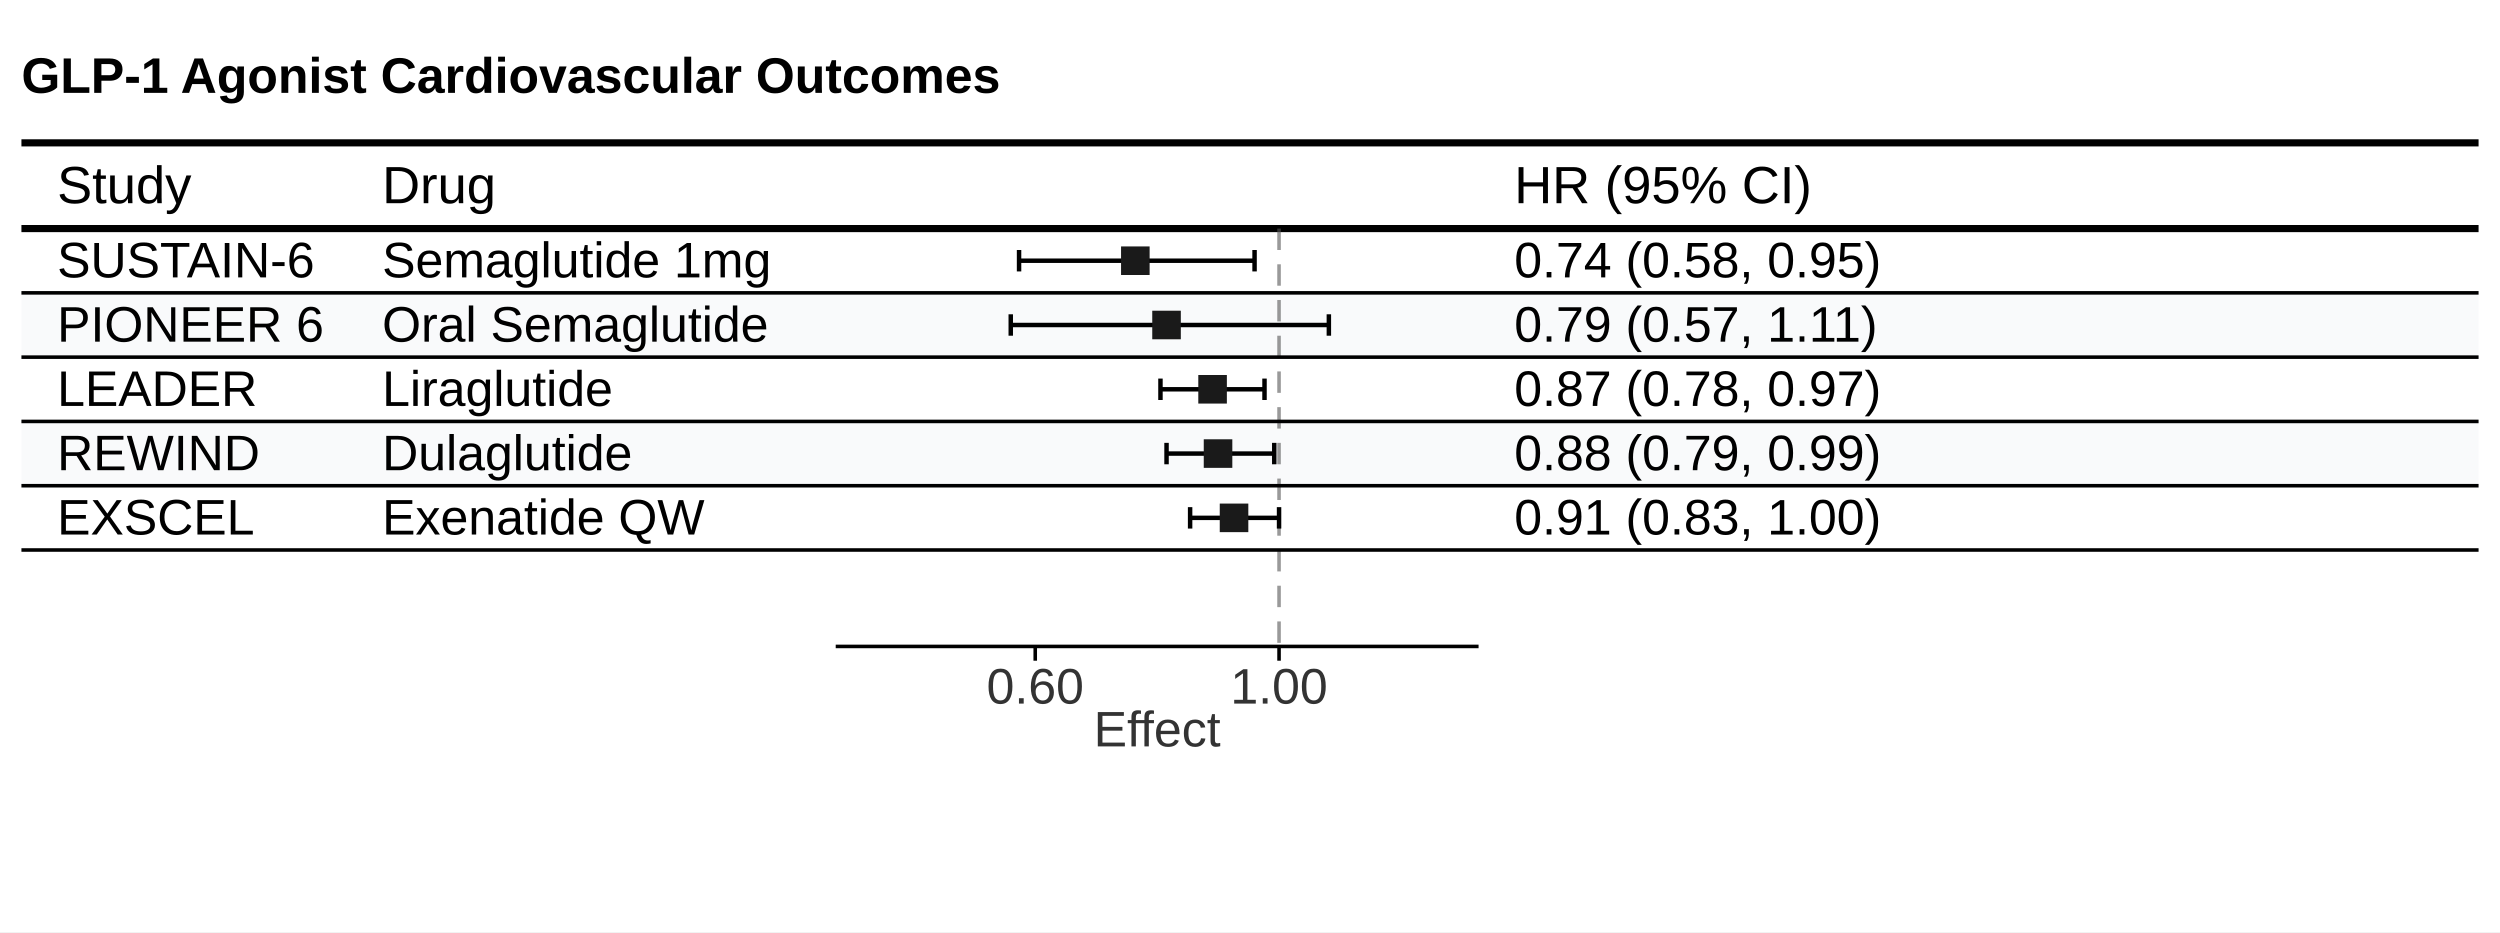
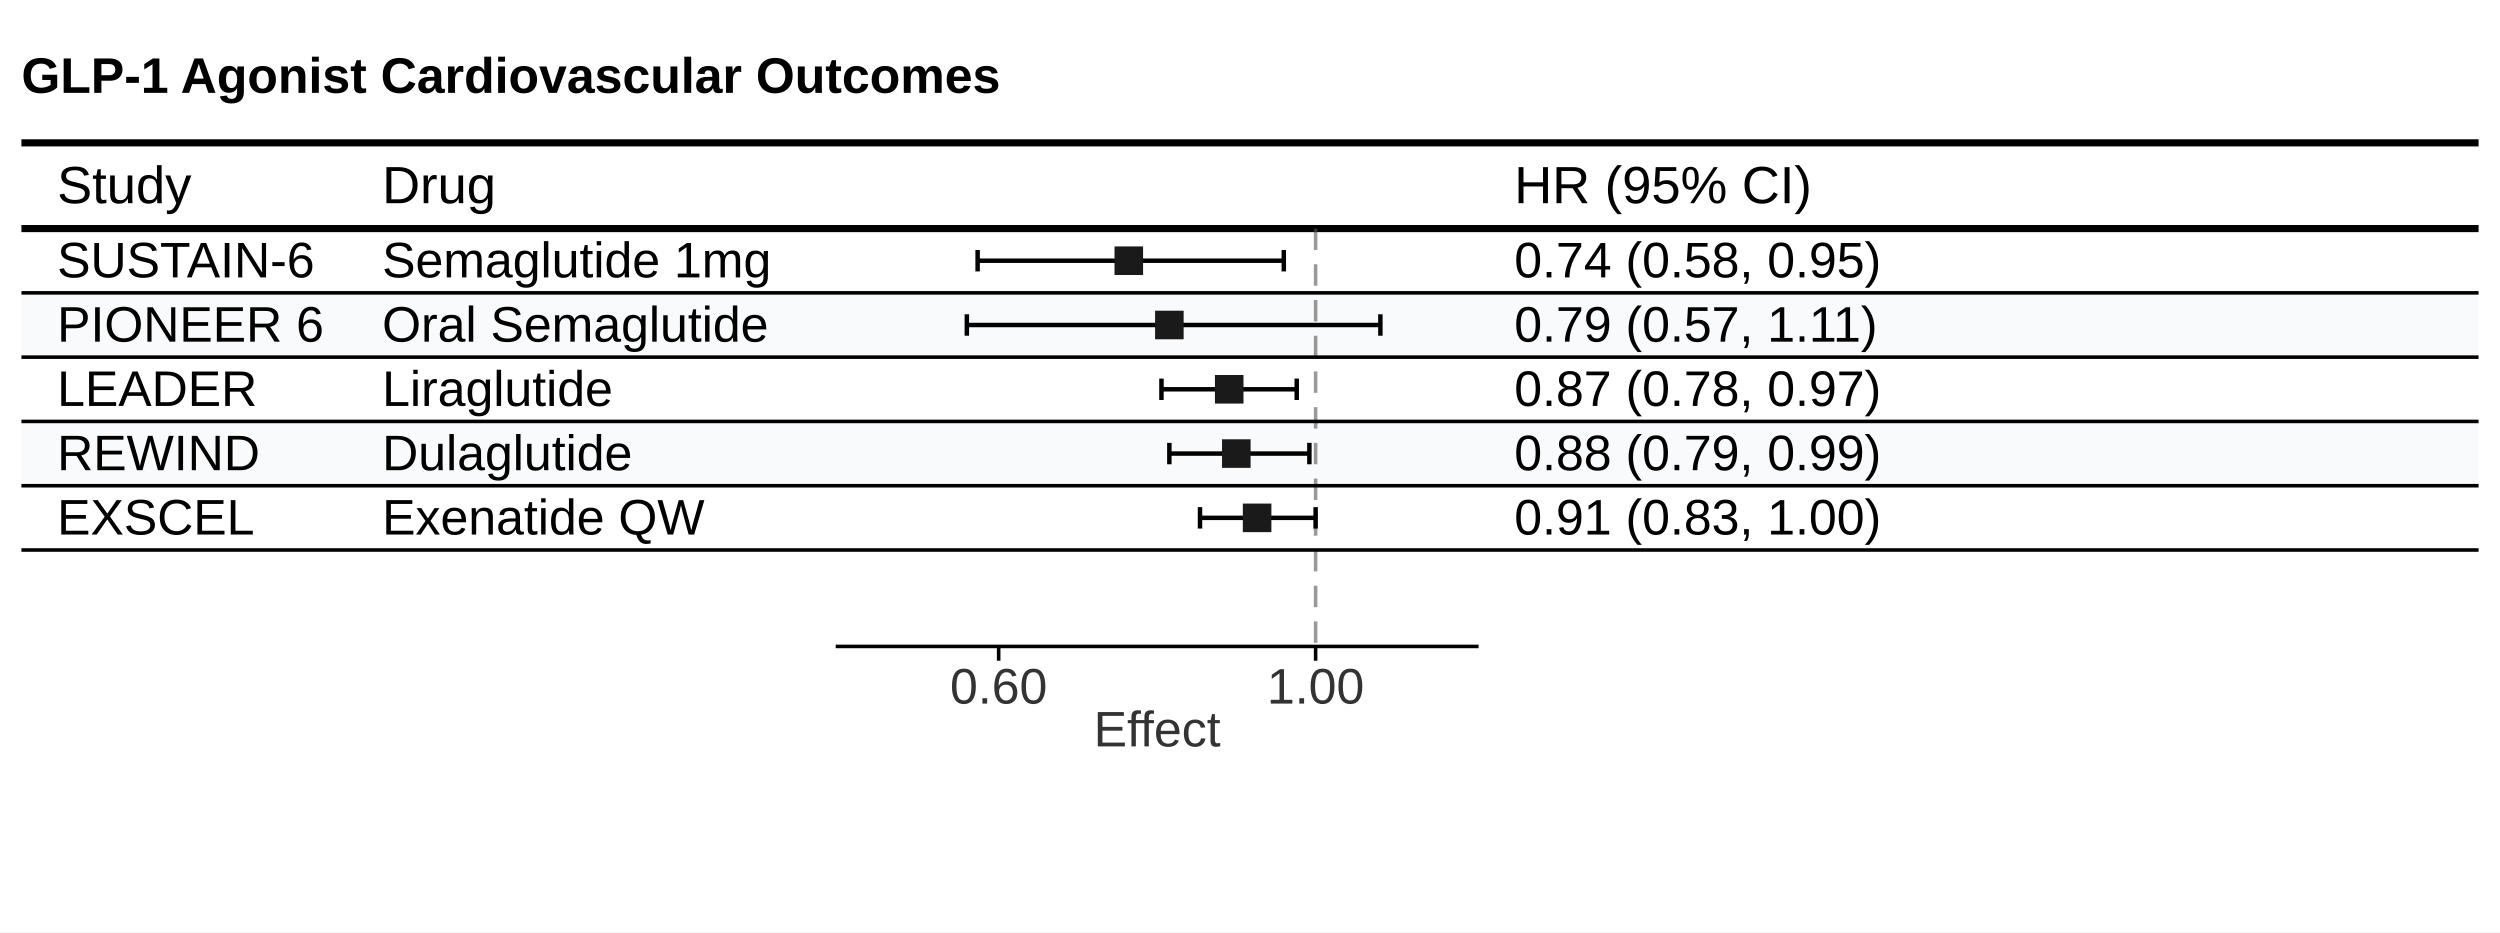
<svg xmlns="http://www.w3.org/2000/svg" width="700" height="261" viewBox="0 0 700 261">
  <rect width="100%" height="100%" fill="#ffffff" />
  <text x="6" y="26" font-family="Arial, Helvetica, sans-serif" font-size="14px" font-weight="700" fill="#000000">GLP-1 Agonist Cardiovascular Outcomes</text>
  <line x1="6" x2="694" y1="40" y2="40" stroke="#000000" stroke-width="2" />
  <text x="16" y="56.9" font-family="Arial, Helvetica, sans-serif" font-size="14.7px" font-weight="500" fill="#000000">Study</text>
  <text x="107" y="56.9" font-family="Arial, Helvetica, sans-serif" font-size="14.7px" font-weight="500" text-anchor="start" fill="#000000">Drug</text>
  <text x="244" y="56.9" font-family="Arial, Helvetica, sans-serif" font-size="14.7px" font-weight="500" text-anchor="start" fill="#000000" />
  <text x="424" y="56.9" font-family="Arial, Helvetica, sans-serif" font-size="14.7px" font-weight="500" text-anchor="start" fill="#000000">HR (95% CI)</text>
  <line x1="6" x2="694" y1="64" y2="64" stroke="#000000" stroke-width="2" />
  <rect x="6" y="82" width="688" height="18" fill="#f9fafb" />
  <rect x="6" y="118" width="688" height="18" fill="#f9fafb" />
-   <line x1="358.134" x2="358.134" y1="64" y2="181" stroke="#555555" stroke-width="1" stroke-opacity="0.6" stroke-dasharray="6,4" />
+   <line x1="368.374" x2="368.374" y1="64" y2="181" stroke="#555555" stroke-width="1" stroke-opacity="0.6" stroke-dasharray="6,4" />
  <g class="interval effect-0">
-     <line x1="285.335" x2="351.279" y1="73" y2="73" stroke="#000000" stroke-width="1.25" />
-     <line x1="285.335" x2="285.335" y1="70" y2="76" stroke="#000000" stroke-width="1.25" />
-     <line x1="351.279" x2="351.279" y1="70" y2="76" stroke="#000000" stroke-width="1.25" />
-     <rect x="313.894" y="69" width="8" height="8" fill="#1a1a1a" />
+     <line x1="273.736" x2="359.463" y1="73" y2="73" stroke="#000000" stroke-width="1.25" />
+     <line x1="273.736" x2="273.736" y1="70" y2="76" stroke="#000000" stroke-width="1.25" />
+     <line x1="359.463" x2="359.463" y1="70" y2="76" stroke="#000000" stroke-width="1.25" />
+     <rect x="312.062" y="69" width="8" height="8" fill="#1a1a1a" />
  </g>
  <g class="interval effect-0">
-     <line x1="283.011" x2="372.081" y1="91" y2="91" stroke="#000000" stroke-width="1.25" />
-     <line x1="283.011" x2="283.011" y1="88" y2="94" stroke="#000000" stroke-width="1.25" />
-     <line x1="372.081" x2="372.081" y1="88" y2="94" stroke="#000000" stroke-width="1.25" />
-     <rect x="322.631" y="87" width="8" height="8" fill="#1a1a1a" />
+     <line x1="270.714" x2="386.505" y1="91" y2="91" stroke="#000000" stroke-width="1.25" />
+     <line x1="270.714" x2="270.714" y1="88" y2="94" stroke="#000000" stroke-width="1.25" />
+     <line x1="386.505" x2="386.505" y1="88" y2="94" stroke="#000000" stroke-width="1.25" />
+     <rect x="323.421" y="87" width="8" height="8" fill="#1a1a1a" />
  </g>
  <g class="interval effect-0">
-     <line x1="324.929" x2="354.063" y1="109" y2="109" stroke="#000000" stroke-width="1.25" />
-     <line x1="324.929" x2="324.929" y1="106" y2="112" stroke="#000000" stroke-width="1.25" />
-     <line x1="354.063" x2="354.063" y1="106" y2="112" stroke="#000000" stroke-width="1.25" />
-     <rect x="335.523" y="105" width="8" height="8" fill="#1a1a1a" />
+     <line x1="325.208" x2="363.082" y1="109" y2="109" stroke="#000000" stroke-width="1.25" />
+     <line x1="325.208" x2="325.208" y1="106" y2="112" stroke="#000000" stroke-width="1.25" />
+     <line x1="363.082" x2="363.082" y1="106" y2="112" stroke="#000000" stroke-width="1.25" />
+     <rect x="340.18" y="105" width="8" height="8" fill="#1a1a1a" />
  </g>
  <g class="interval effect-0">
-     <line x1="326.631" x2="356.791" y1="127" y2="127" stroke="#000000" stroke-width="1.25" />
-     <line x1="326.631" x2="326.631" y1="124" y2="130" stroke="#000000" stroke-width="1.25" />
-     <line x1="356.791" x2="356.791" y1="124" y2="130" stroke="#000000" stroke-width="1.25" />
-     <rect x="337.05" y="123" width="8" height="8" fill="#1a1a1a" />
+     <line x1="327.421" x2="366.628" y1="127" y2="127" stroke="#000000" stroke-width="1.25" />
+     <line x1="327.421" x2="327.421" y1="124" y2="130" stroke="#000000" stroke-width="1.25" />
+     <line x1="366.628" x2="366.628" y1="124" y2="130" stroke="#000000" stroke-width="1.25" />
+     <rect x="342.165" y="123" width="8" height="8" fill="#1a1a1a" />
  </g>
  <g class="interval effect-0">
-     <line x1="333.232" x2="358.134" y1="145" y2="145" stroke="#000000" stroke-width="1.25" />
-     <line x1="333.232" x2="333.232" y1="142" y2="148" stroke="#000000" stroke-width="1.25" />
-     <line x1="358.134" x2="358.134" y1="142" y2="148" stroke="#000000" stroke-width="1.25" />
-     <rect x="341.53" y="141" width="8" height="8" fill="#1a1a1a" />
+     <line x1="336.002" x2="368.374" y1="145" y2="145" stroke="#000000" stroke-width="1.25" />
+     <line x1="336.002" x2="336.002" y1="142" y2="148" stroke="#000000" stroke-width="1.25" />
+     <line x1="368.374" x2="368.374" y1="142" y2="148" stroke="#000000" stroke-width="1.25" />
+     <rect x="347.989" y="141" width="8" height="8" fill="#1a1a1a" />
  </g>
  <g transform="translate(0, 181)">
    <line x1="234" x2="414" y1="0" y2="0" stroke="#000000" stroke-width="1" />
-     <line x1="289.866" x2="289.866" y1="0" y2="4" stroke="#000000" stroke-width="1" />
-     <text x="289.866" y="16" text-anchor="middle" font-family="Arial, Helvetica, sans-serif" font-size="14px" fill="#333333">0.60</text>
-     <line x1="358.134" x2="358.134" y1="0" y2="4" stroke="#000000" stroke-width="1" />
-     <text x="358.134" y="16" text-anchor="middle" font-family="Arial, Helvetica, sans-serif" font-size="14px" fill="#333333">1.00</text>
+     <line x1="279.626" x2="279.626" y1="0" y2="4" stroke="#000000" stroke-width="1" />
+     <text x="279.626" y="16" text-anchor="middle" font-family="Arial, Helvetica, sans-serif" font-size="14px" fill="#333333">0.60</text>
+     <line x1="368.374" x2="368.374" y1="0" y2="4" stroke="#000000" stroke-width="1" />
+     <text x="368.374" y="16" text-anchor="middle" font-family="Arial, Helvetica, sans-serif" font-size="14px" fill="#333333">1.00</text>
    <text x="324" y="28" text-anchor="middle" font-family="Arial, Helvetica, sans-serif" font-size="14px" font-weight="500" fill="#333333">Effect</text>
  </g>
  <text x="16" y="77.667" font-family="Arial, Helvetica, sans-serif" font-size="14px" font-weight="400" font-style="normal" fill="#000000">SUSTAIN-6</text>
  <text x="107" y="77.667" font-family="Arial, Helvetica, sans-serif" font-size="14px" font-weight="400" font-style="normal" text-anchor="start" fill="#000000">Semaglutide 1mg</text>
  <text x="424" y="77.667" font-family="Arial, Helvetica, sans-serif" font-size="14px" font-weight="400" font-style="normal" text-anchor="start" fill="#000000">0.74 (0.58, 0.95)</text>
  <line x1="6" x2="694" y1="82" y2="82" stroke="#000000" stroke-width="1" />
  <text x="16" y="95.667" font-family="Arial, Helvetica, sans-serif" font-size="14px" font-weight="400" font-style="normal" fill="#000000">PIONEER 6</text>
  <text x="107" y="95.667" font-family="Arial, Helvetica, sans-serif" font-size="14px" font-weight="400" font-style="normal" text-anchor="start" fill="#000000">Oral Semaglutide</text>
  <text x="424" y="95.667" font-family="Arial, Helvetica, sans-serif" font-size="14px" font-weight="400" font-style="normal" text-anchor="start" fill="#000000">0.79 (0.57, 1.11)</text>
  <line x1="6" x2="694" y1="100" y2="100" stroke="#000000" stroke-width="1" />
  <text x="16" y="113.667" font-family="Arial, Helvetica, sans-serif" font-size="14px" font-weight="400" font-style="normal" fill="#000000">LEADER</text>
  <text x="107" y="113.667" font-family="Arial, Helvetica, sans-serif" font-size="14px" font-weight="400" font-style="normal" text-anchor="start" fill="#000000">Liraglutide</text>
  <text x="424" y="113.667" font-family="Arial, Helvetica, sans-serif" font-size="14px" font-weight="400" font-style="normal" text-anchor="start" fill="#000000">0.87 (0.78, 0.97)</text>
  <line x1="6" x2="694" y1="118" y2="118" stroke="#000000" stroke-width="1" />
  <text x="16" y="131.667" font-family="Arial, Helvetica, sans-serif" font-size="14px" font-weight="400" font-style="normal" fill="#000000">REWIND</text>
  <text x="107" y="131.667" font-family="Arial, Helvetica, sans-serif" font-size="14px" font-weight="400" font-style="normal" text-anchor="start" fill="#000000">Dulaglutide</text>
  <text x="424" y="131.667" font-family="Arial, Helvetica, sans-serif" font-size="14px" font-weight="400" font-style="normal" text-anchor="start" fill="#000000">0.88 (0.79, 0.99)</text>
  <line x1="6" x2="694" y1="136" y2="136" stroke="#000000" stroke-width="1" />
  <text x="16" y="149.667" font-family="Arial, Helvetica, sans-serif" font-size="14px" font-weight="400" font-style="normal" fill="#000000">EXSCEL</text>
  <text x="107" y="149.667" font-family="Arial, Helvetica, sans-serif" font-size="14px" font-weight="400" font-style="normal" text-anchor="start" fill="#000000">Exenatide QW</text>
  <text x="424" y="149.667" font-family="Arial, Helvetica, sans-serif" font-size="14px" font-weight="400" font-style="normal" text-anchor="start" fill="#000000">0.91 (0.83, 1.00)</text>
  <line x1="6" x2="694" y1="154" y2="154" stroke="#000000" stroke-width="1" />
</svg>
